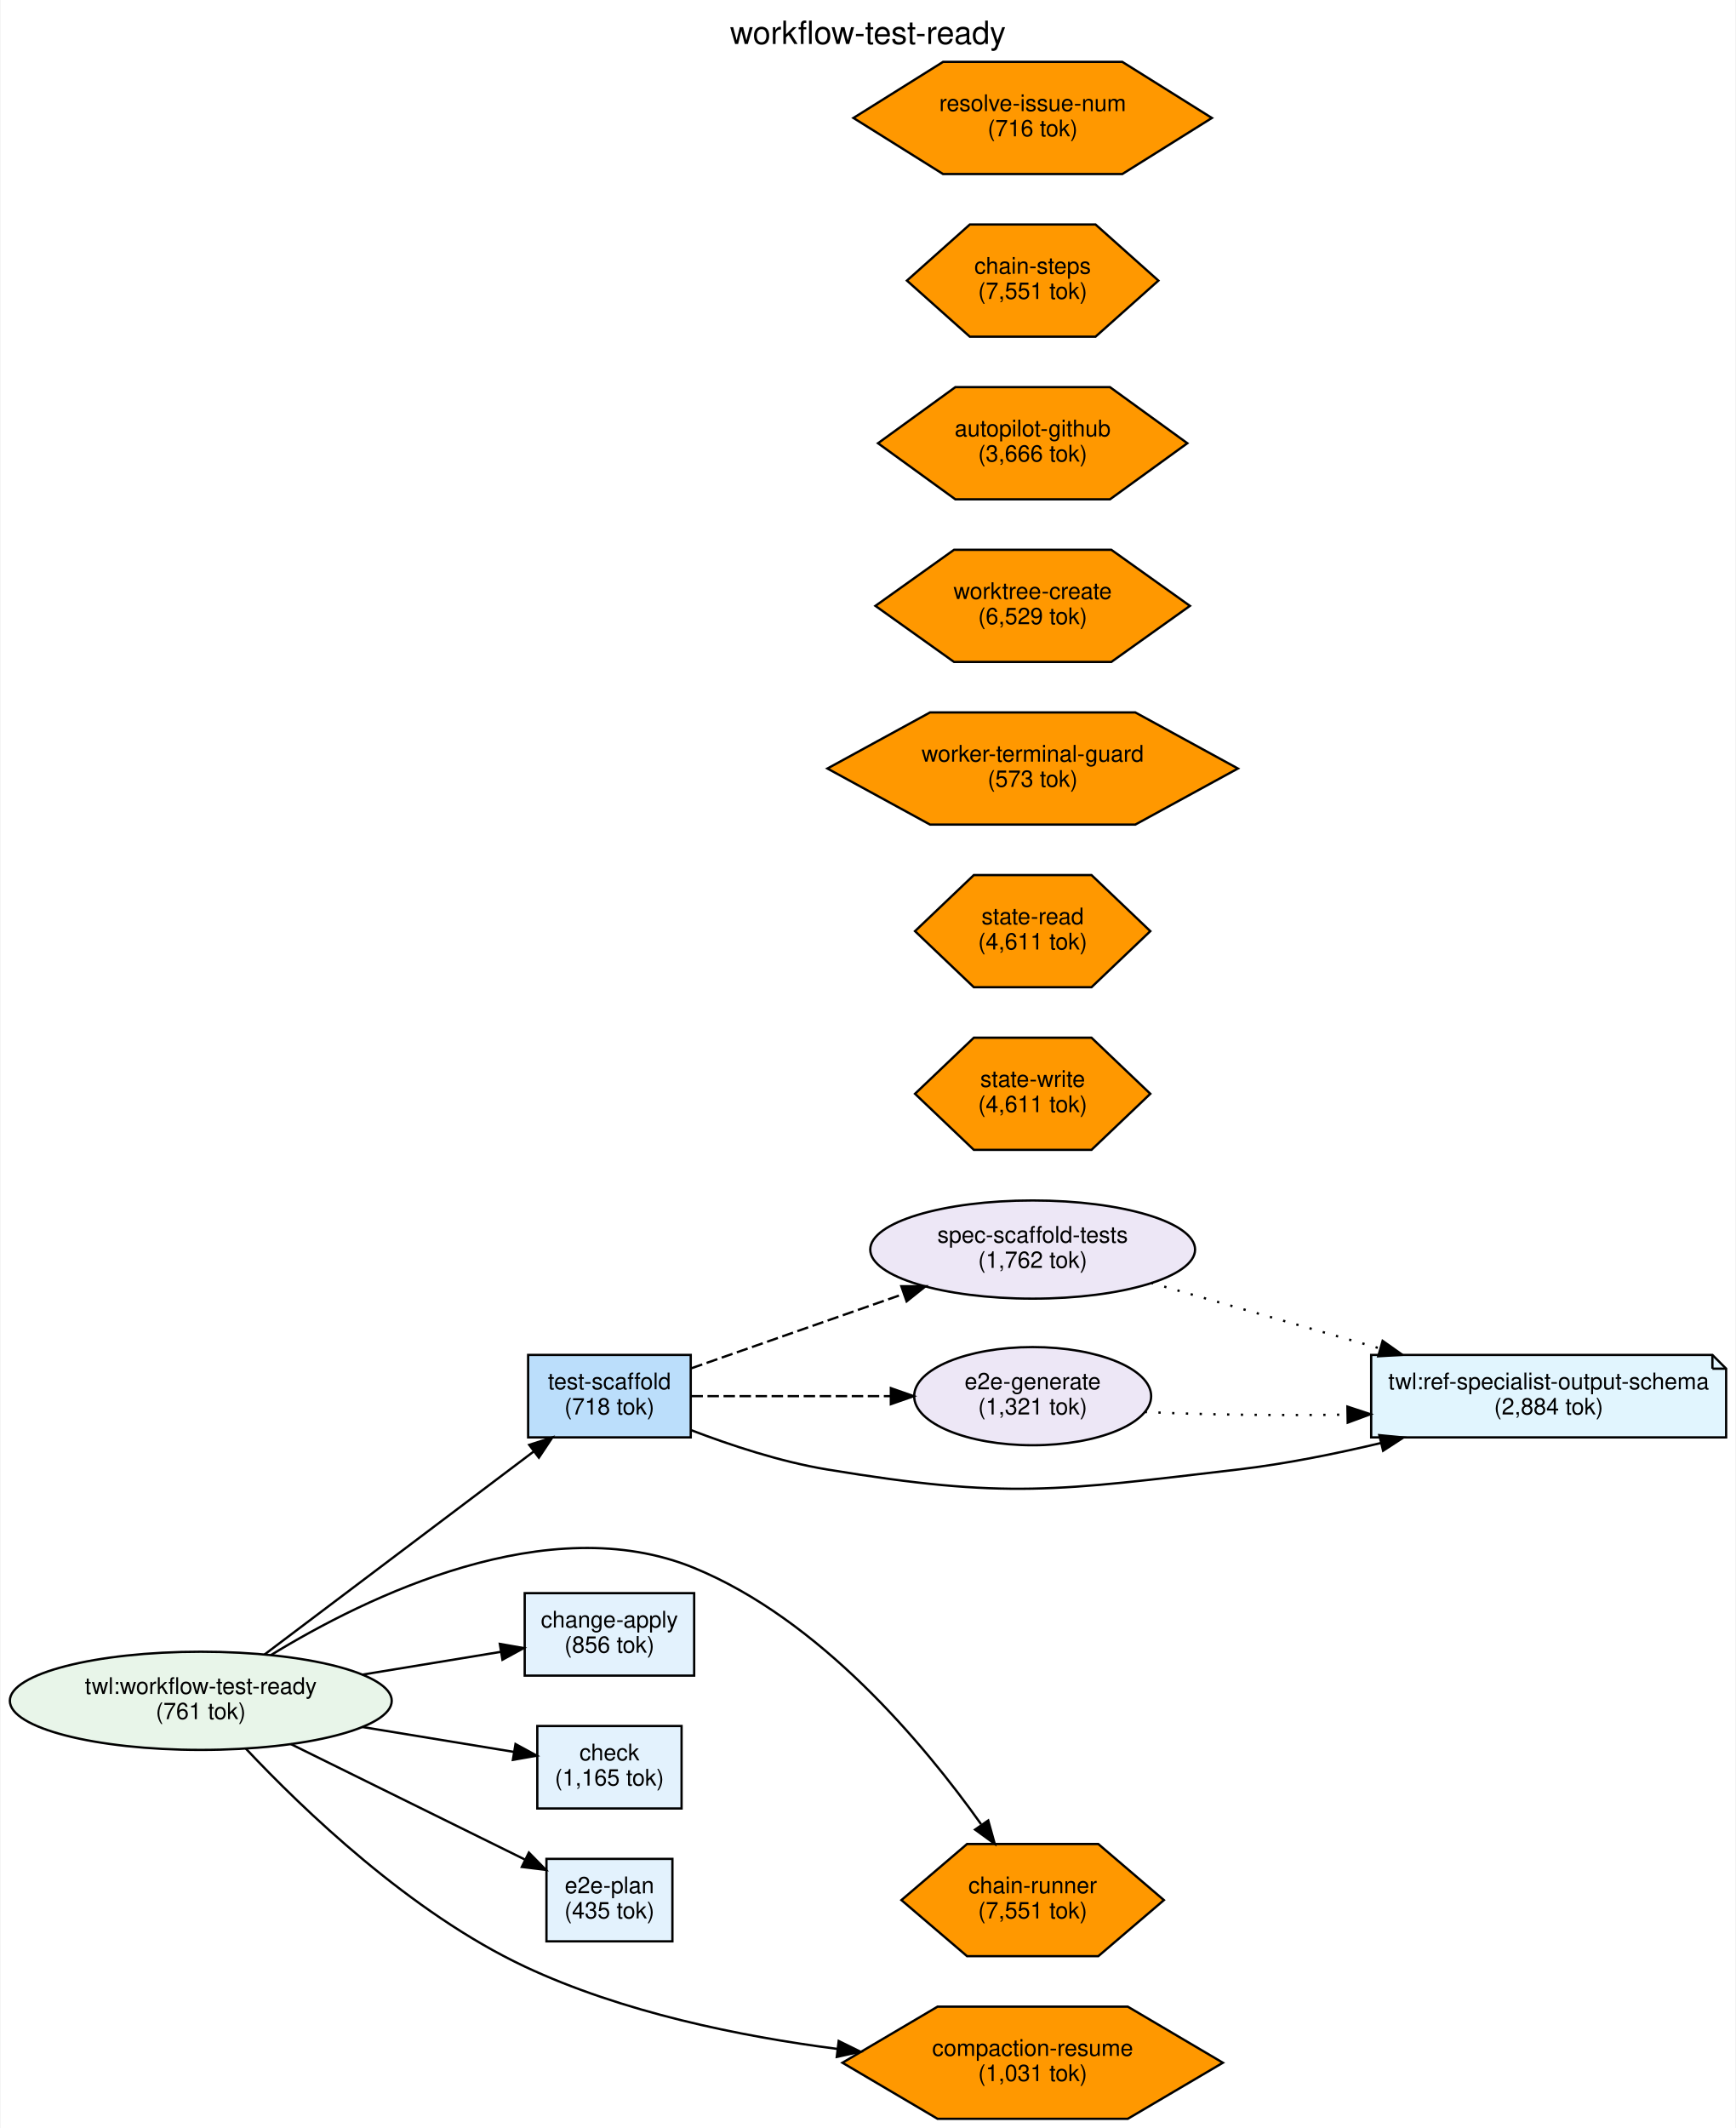
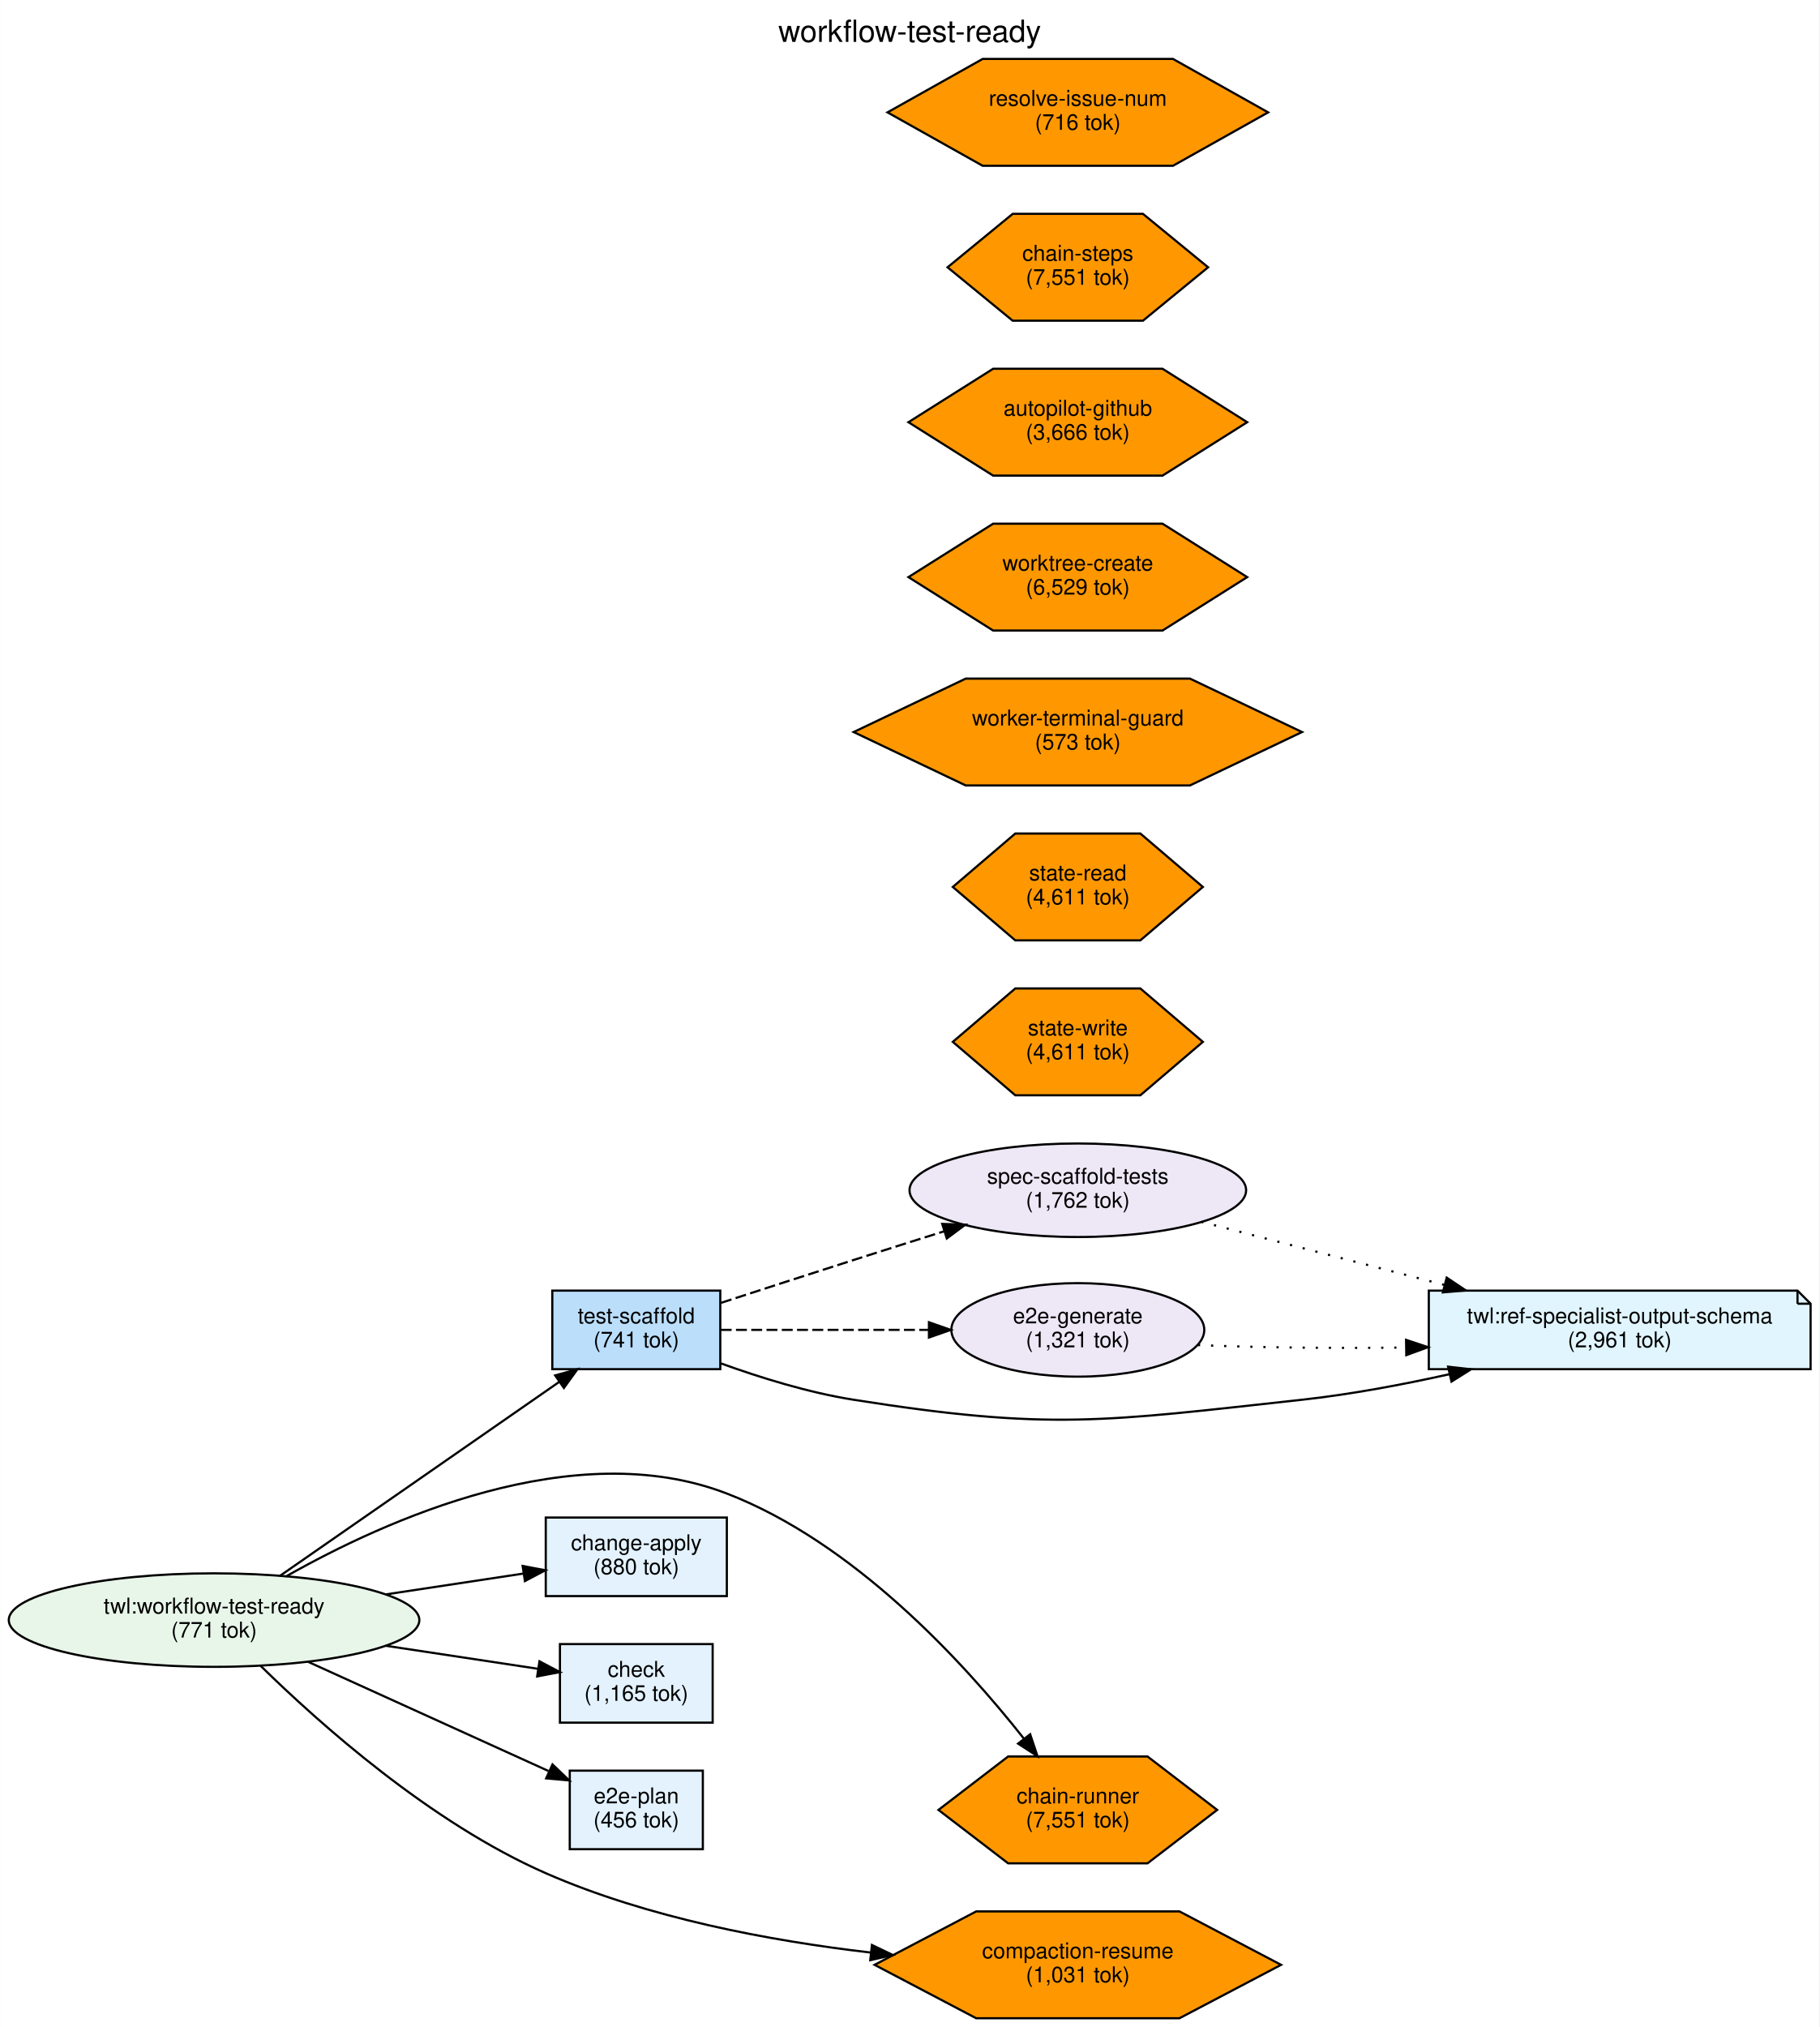
- <svg xmlns="http://www.w3.org/2000/svg" width="758pt" height="929pt" viewBox="0.00 0.00 757.51 928.99">
+ <svg xmlns="http://www.w3.org/2000/svg" width="834pt" height="929pt" viewBox="0.00 0.00 833.85 928.99">
  <g id="graph0" class="graph" transform="scale(1 1) rotate(0) translate(4 924.99)">
-     <polygon fill="white" stroke="transparent" points="-4,4 -4,-924.99 753.51,-924.99 753.51,4 -4,4" />
-     <text text-anchor="middle" x="374.75" y="-905.79" font-family="Helvetica,sans-Serif" font-size="14.00">workflow-test-ready</text>
+     <polygon fill="white" stroke="transparent" points="-4,4 -4,-924.99 829.85,-924.99 829.85,4 -4,4" />
+     <text text-anchor="middle" x="412.92" y="-905.79" font-family="Helvetica,sans-Serif" font-size="14.00">workflow-test-ready</text>
    <g id="node1" class="node">
-       <ellipse fill="#e8f5e9" stroke="black" cx="83.44" cy="-182.49" rx="83.38" ry="21.43" />
-       <text text-anchor="middle" x="83.44" y="-185.49" font-family="Helvetica,sans-Serif" font-size="10.00">twl:workflow-test-ready</text>
-       <text text-anchor="middle" x="83.44" y="-174.49" font-family="Helvetica,sans-Serif" font-size="10.00">(761 tok)</text>
+       <ellipse fill="#e8f5e9" stroke="black" cx="94.05" cy="-182.49" rx="94.09" ry="21.43" />
+       <text text-anchor="middle" x="94.05" y="-185.49" font-family="Helvetica,sans-Serif" font-size="10.00">twl:workflow-test-ready</text>
+       <text text-anchor="middle" x="94.05" y="-174.49" font-family="Helvetica,sans-Serif" font-size="10.00">(771 tok)</text>
    </g>
    <g id="node3" class="node">
-       <polygon fill="#e3f2fd" stroke="black" points="298.88,-229.49 224.88,-229.49 224.88,-193.49 298.88,-193.49 298.88,-229.49" />
-       <text text-anchor="middle" x="261.88" y="-214.49" font-family="Helvetica,sans-Serif" font-size="10.00">change-apply</text>
-       <text text-anchor="middle" x="261.88" y="-203.49" font-family="Helvetica,sans-Serif" font-size="10.00">(856 tok)</text>
+       <polygon fill="#e3f2fd" stroke="black" points="329.09,-229.49 246.09,-229.49 246.09,-193.49 329.09,-193.49 329.09,-229.49" />
+       <text text-anchor="middle" x="287.59" y="-214.49" font-family="Helvetica,sans-Serif" font-size="10.00">change-apply</text>
+       <text text-anchor="middle" x="287.59" y="-203.49" font-family="Helvetica,sans-Serif" font-size="10.00">(880 tok)</text>
    </g>
    <g id="edge2" class="edge">
-       <path fill="none" stroke="black" d="M153.92,-193.91C174.26,-197.26 196,-200.83 214.52,-203.88" />
-       <polygon fill="black" stroke="black" points="214.02,-207.34 224.46,-205.51 215.16,-200.43 214.02,-207.34" />
+       <path fill="none" stroke="black" d="M172.68,-194.25C193.95,-197.47 216.46,-200.88 235.81,-203.81" />
+       <polygon fill="black" stroke="black" points="235.49,-207.3 245.9,-205.33 236.54,-200.38 235.49,-207.3" />
    </g>
    <g id="node4" class="node">
-       <polygon fill="#e3f2fd" stroke="black" points="293.38,-171.49 230.38,-171.49 230.38,-135.49 293.38,-135.49 293.38,-171.49" />
-       <text text-anchor="middle" x="261.88" y="-156.49" font-family="Helvetica,sans-Serif" font-size="10.00">check</text>
-       <text text-anchor="middle" x="261.88" y="-145.49" font-family="Helvetica,sans-Serif" font-size="10.00">(1,165 tok)</text>
+       <polygon fill="#e3f2fd" stroke="black" points="322.59,-171.49 252.59,-171.49 252.59,-135.49 322.59,-135.49 322.59,-171.49" />
+       <text text-anchor="middle" x="287.59" y="-156.49" font-family="Helvetica,sans-Serif" font-size="10.00">check</text>
+       <text text-anchor="middle" x="287.59" y="-145.49" font-family="Helvetica,sans-Serif" font-size="10.00">(1,165 tok)</text>
    </g>
    <g id="edge3" class="edge">
-       <path fill="none" stroke="black" d="M153.92,-171.07C176.32,-167.39 200.4,-163.43 220.04,-160.21" />
-       <polygon fill="black" stroke="black" points="220.86,-163.62 230.16,-158.54 219.72,-156.71 220.86,-163.62" />
+       <path fill="none" stroke="black" d="M172.68,-170.74C196.45,-167.14 221.78,-163.31 242.49,-160.17" />
+       <polygon fill="black" stroke="black" points="243.21,-163.6 252.57,-158.65 242.16,-156.68 243.21,-163.6" />
    </g>
    <g id="node5" class="node">
-       <polygon fill="#e3f2fd" stroke="black" points="289.38,-113.49 234.38,-113.49 234.38,-77.49 289.38,-77.49 289.38,-113.49" />
-       <text text-anchor="middle" x="261.88" y="-98.49" font-family="Helvetica,sans-Serif" font-size="10.00">e2e-plan</text>
-       <text text-anchor="middle" x="261.88" y="-87.49" font-family="Helvetica,sans-Serif" font-size="10.00">(435 tok)</text>
+       <polygon fill="#e3f2fd" stroke="black" points="318.09,-113.49 257.09,-113.49 257.09,-77.49 318.09,-77.49 318.09,-113.49" />
+       <text text-anchor="middle" x="287.59" y="-98.49" font-family="Helvetica,sans-Serif" font-size="10.00">e2e-plan</text>
+       <text text-anchor="middle" x="287.59" y="-87.49" font-family="Helvetica,sans-Serif" font-size="10.00">(456 tok)</text>
    </g>
    <g id="edge4" class="edge">
-       <path fill="none" stroke="black" d="M122.72,-163.62C153.09,-148.65 195.22,-127.87 224.95,-113.21" />
-       <polygon fill="black" stroke="black" points="226.71,-116.24 234.13,-108.68 223.62,-109.97 226.71,-116.24" />
+       <path fill="none" stroke="black" d="M137.08,-163.4C169.92,-148.49 215.21,-127.92 247.32,-113.33" />
+       <polygon fill="black" stroke="black" points="249.17,-116.33 256.83,-109.01 246.28,-109.96 249.17,-116.33" />
    </g>
    <g id="node6" class="node">
-       <polygon fill="#bbdefb" stroke="black" points="297.38,-333.49 226.38,-333.49 226.38,-297.49 297.38,-297.49 297.38,-333.49" />
-       <text text-anchor="middle" x="261.88" y="-318.49" font-family="Helvetica,sans-Serif" font-size="10.00">test-scaffold</text>
-       <text text-anchor="middle" x="261.88" y="-307.49" font-family="Helvetica,sans-Serif" font-size="10.00">(718 tok)</text>
+       <polygon fill="#bbdefb" stroke="black" points="326.09,-333.49 249.09,-333.49 249.09,-297.49 326.09,-297.49 326.09,-333.49" />
+       <text text-anchor="middle" x="287.59" y="-318.49" font-family="Helvetica,sans-Serif" font-size="10.00">test-scaffold</text>
+       <text text-anchor="middle" x="287.59" y="-307.49" font-family="Helvetica,sans-Serif" font-size="10.00">(741 tok)</text>
    </g>
    <g id="edge1" class="edge">
-       <path fill="none" stroke="black" d="M111.24,-202.69C142.79,-226.48 195.14,-265.94 228.81,-291.33" />
-       <polygon fill="black" stroke="black" points="226.86,-294.23 236.95,-297.46 231.07,-288.64 226.86,-294.23" />
+       <path fill="none" stroke="black" d="M124.14,-202.69C158.53,-226.58 215.71,-266.28 252.25,-291.65" />
+       <polygon fill="black" stroke="black" points="250.4,-294.63 260.61,-297.46 254.4,-288.88 250.4,-294.63" />
    </g>
    <g id="node11" class="node">
-       <polygon fill="#ff9800" stroke="black" points="504,-95.49 475.35,-119.98 418.04,-119.98 389.38,-95.49 418.04,-71.01 475.35,-71.01 504,-95.49" />
-       <text text-anchor="middle" x="446.69" y="-98.49" font-family="Helvetica,sans-Serif" font-size="10.00">chain-runner</text>
-       <text text-anchor="middle" x="446.69" y="-87.49" font-family="Helvetica,sans-Serif" font-size="10.00">(7,551 tok)</text>
+       <polygon fill="#ff9800" stroke="black" points="553.84,-95.49 521.91,-119.98 458.03,-119.98 426.09,-95.49 458.03,-71.01 521.91,-71.01 553.84,-95.49" />
+       <text text-anchor="middle" x="489.97" y="-98.49" font-family="Helvetica,sans-Serif" font-size="10.00">chain-runner</text>
+       <text text-anchor="middle" x="489.97" y="-87.49" font-family="Helvetica,sans-Serif" font-size="10.00">(7,551 tok)</text>
    </g>
    <g id="edge5" class="edge">
-       <path fill="none" stroke="black" d="M113.99,-202.41C156.06,-228.13 235.19,-266.64 298.88,-240.49 353.72,-217.98 399,-163.99 424.17,-128.62" />
-       <polygon fill="black" stroke="black" points="427.29,-130.26 430.13,-120.06 421.55,-126.27 427.29,-130.26" />
+       <path fill="none" stroke="black" d="M126.86,-202.4C172.61,-228.37 259.18,-267.47 329.09,-240.49 387.18,-218.07 437.23,-163.66 465.19,-128.24" />
+       <polygon fill="black" stroke="black" points="468.13,-130.16 471.48,-120.11 462.59,-125.88 468.13,-130.16" />
    </g>
    <g id="node16" class="node">
-       <polygon fill="#ff9800" stroke="black" points="529.76,-24.49 488.22,-48.98 405.16,-48.98 363.63,-24.49 405.16,-0.01 488.22,-0.01 529.76,-24.49" />
-       <text text-anchor="middle" x="446.69" y="-27.49" font-family="Helvetica,sans-Serif" font-size="10.00">compaction-resume</text>
-       <text text-anchor="middle" x="446.69" y="-16.49" font-family="Helvetica,sans-Serif" font-size="10.00">(1,031 tok)</text>
+       <polygon fill="#ff9800" stroke="black" points="583.13,-24.49 536.55,-48.98 443.39,-48.98 396.81,-24.49 443.39,-0.01 536.55,-0.01 583.13,-24.49" />
+       <text text-anchor="middle" x="489.97" y="-27.49" font-family="Helvetica,sans-Serif" font-size="10.00">compaction-resume</text>
+       <text text-anchor="middle" x="489.97" y="-16.49" font-family="Helvetica,sans-Serif" font-size="10.00">(1,031 tok)</text>
    </g>
    <g id="edge6" class="edge">
-       <path fill="none" stroke="black" d="M103.11,-161.62C128.09,-135.07 175.07,-89.89 224.88,-66.49 267.47,-46.49 318.93,-36.01 361.45,-30.52" />
-       <polygon fill="black" stroke="black" points="361.99,-33.98 371.5,-29.3 361.15,-27.03 361.99,-33.98" />
+       <path fill="none" stroke="black" d="M115.39,-161.52C142.56,-134.88 193.4,-89.59 246.09,-66.49 292.83,-46.01 348.72,-35.5 395.11,-30.11" />
+       <polygon fill="black" stroke="black" points="395.6,-33.58 405.16,-29 394.83,-26.62 395.6,-33.58" />
    </g>
    <g id="node2" class="node">
-       <polygon fill="#e1f5fe" stroke="black" points="743.51,-333.49 594.51,-333.49 594.51,-297.49 749.51,-297.49 749.51,-327.49 743.51,-333.49" />
-       <polyline fill="none" stroke="black" points="743.51,-333.49 743.51,-327.49 " />
-       <polyline fill="none" stroke="black" points="749.51,-327.49 743.51,-327.49 " />
-       <text text-anchor="middle" x="672.01" y="-318.49" font-family="Helvetica,sans-Serif" font-size="10.00">twl:ref-specialist-output-schema</text>
-       <text text-anchor="middle" x="672.01" y="-307.49" font-family="Helvetica,sans-Serif" font-size="10.00">(2,884 tok)</text>
+       <polygon fill="#e1f5fe" stroke="black" points="819.85,-333.49 650.85,-333.49 650.85,-297.49 825.85,-297.49 825.85,-327.49 819.85,-333.49" />
+       <polyline fill="none" stroke="black" points="819.85,-333.49 819.85,-327.49 " />
+       <polyline fill="none" stroke="black" points="825.85,-327.49 819.85,-327.49 " />
+       <text text-anchor="middle" x="738.35" y="-318.49" font-family="Helvetica,sans-Serif" font-size="10.00">twl:ref-specialist-output-schema</text>
+       <text text-anchor="middle" x="738.35" y="-307.49" font-family="Helvetica,sans-Serif" font-size="10.00">(2,961 tok)</text>
    </g>
    <g id="edge9" class="edge">
-       <path fill="none" stroke="black" d="M297.44,-300.69C314.9,-294 336.64,-286.85 356.88,-283.49 435.64,-270.46 457.22,-274.19 536.51,-283.49 556.9,-285.89 578.68,-290.25 598.65,-295.01" />
-       <polygon fill="black" stroke="black" points="598.05,-298.47 608.6,-297.44 599.72,-291.67 598.05,-298.47" />
+       <path fill="none" stroke="black" d="M326.26,-300.18C344.33,-293.63 366.49,-286.76 387.09,-283.49 477.41,-269.19 501.94,-273.55 592.85,-283.49 615,-285.92 638.72,-290.37 660.41,-295.2" />
+       <polygon fill="black" stroke="black" points="659.69,-298.63 670.22,-297.44 661.25,-291.8 659.69,-298.63" />
    </g>
    <g id="node7" class="node">
-       <ellipse fill="#ede7f6" stroke="black" cx="446.69" cy="-379.49" rx="70.92" ry="21.43" />
-       <text text-anchor="middle" x="446.69" y="-382.49" font-family="Helvetica,sans-Serif" font-size="10.00">spec-scaffold-tests</text>
-       <text text-anchor="middle" x="446.69" y="-371.49" font-family="Helvetica,sans-Serif" font-size="10.00">(1,762 tok)</text>
+       <ellipse fill="#ede7f6" stroke="black" cx="489.97" cy="-379.49" rx="77.15" ry="21.43" />
+       <text text-anchor="middle" x="489.97" y="-382.49" font-family="Helvetica,sans-Serif" font-size="10.00">spec-scaffold-tests</text>
+       <text text-anchor="middle" x="489.97" y="-371.49" font-family="Helvetica,sans-Serif" font-size="10.00">(1,762 tok)</text>
    </g>
    <g id="edge7" class="edge">
-       <path fill="none" stroke="black" stroke-dasharray="5,2" d="M297.69,-327.68C323.87,-336.85 360.25,-349.58 390.39,-360.13" />
-       <polygon fill="black" stroke="black" points="389.34,-363.48 399.94,-363.48 391.65,-356.87 389.34,-363.48" />
+       <path fill="none" stroke="black" stroke-dasharray="5,2" d="M326.45,-327.89C344.75,-333.86 367.05,-341.09 387.09,-347.49 400.52,-351.79 414.96,-356.35 428.63,-360.65" />
+       <polygon fill="black" stroke="black" points="427.82,-364.07 438.41,-363.72 429.92,-357.39 427.82,-364.07" />
    </g>
    <g id="node8" class="node">
-       <ellipse fill="#ede7f6" stroke="black" cx="446.69" cy="-315.49" rx="51.74" ry="21.43" />
-       <text text-anchor="middle" x="446.69" y="-318.49" font-family="Helvetica,sans-Serif" font-size="10.00">e2e-generate</text>
-       <text text-anchor="middle" x="446.69" y="-307.49" font-family="Helvetica,sans-Serif" font-size="10.00">(1,321 tok)</text>
+       <ellipse fill="#ede7f6" stroke="black" cx="489.97" cy="-315.49" rx="57.97" ry="21.43" />
+       <text text-anchor="middle" x="489.97" y="-318.49" font-family="Helvetica,sans-Serif" font-size="10.00">e2e-generate</text>
+       <text text-anchor="middle" x="489.97" y="-307.49" font-family="Helvetica,sans-Serif" font-size="10.00">(1,321 tok)</text>
    </g>
    <g id="edge8" class="edge">
-       <path fill="none" stroke="black" stroke-dasharray="5,2" d="M297.69,-315.49C322.25,-315.49 355.79,-315.49 384.74,-315.49" />
-       <polygon fill="black" stroke="black" points="384.76,-318.99 394.76,-315.49 384.76,-311.99 384.76,-318.99" />
+       <path fill="none" stroke="black" stroke-dasharray="5,2" d="M326.28,-315.49C353.08,-315.49 389.82,-315.49 421.6,-315.49" />
+       <polygon fill="black" stroke="black" points="421.73,-318.99 431.73,-315.49 421.73,-311.99 421.73,-318.99" />
    </g>
    <g id="edge10" class="edge">
-       <path fill="none" stroke="black" stroke-dasharray="1,5" d="M498.37,-364.97C527.87,-356.52 565.57,-345.71 598.21,-336.36" />
-       <polygon fill="black" stroke="black" points="599.51,-339.63 608.16,-333.51 597.59,-332.9 599.51,-339.63" />
+       <path fill="none" stroke="black" stroke-dasharray="1,5" d="M546.57,-365.05C579.39,-356.53 621.48,-345.59 657.78,-336.16" />
+       <polygon fill="black" stroke="black" points="659.05,-339.45 667.85,-333.55 657.29,-332.68 659.05,-339.45" />
    </g>
    <g id="edge11" class="edge">
-       <path fill="none" stroke="black" stroke-dasharray="1,5" d="M495.6,-308.58C521.39,-307.36 554.01,-306.98 584.1,-307.43" />
-       <polygon fill="black" stroke="black" points="584.13,-310.93 594.19,-307.61 584.26,-303.93 584.13,-310.93" />
+       <path fill="none" stroke="black" stroke-dasharray="1,5" d="M545.04,-308.53C572.9,-307.37 607.74,-306.99 640.09,-307.41" />
+       <polygon fill="black" stroke="black" points="640.43,-310.92 650.49,-307.57 640.54,-303.92 640.43,-310.92" />
    </g>
    <g id="node9" class="node">
-       <polygon fill="#ff9800" stroke="black" points="498.07,-518.49 472.38,-542.98 421,-542.98 395.31,-518.49 421,-494.01 472.38,-494.01 498.07,-518.49" />
-       <text text-anchor="middle" x="446.69" y="-521.49" font-family="Helvetica,sans-Serif" font-size="10.00">state-read</text>
-       <text text-anchor="middle" x="446.69" y="-510.49" font-family="Helvetica,sans-Serif" font-size="10.00">(4,611 tok)</text>
+       <polygon fill="#ff9800" stroke="black" points="547.28,-518.49 518.62,-542.98 461.31,-542.98 432.66,-518.49 461.31,-494.01 518.62,-494.01 547.28,-518.49" />
+       <text text-anchor="middle" x="489.97" y="-521.49" font-family="Helvetica,sans-Serif" font-size="10.00">state-read</text>
+       <text text-anchor="middle" x="489.97" y="-510.49" font-family="Helvetica,sans-Serif" font-size="10.00">(4,611 tok)</text>
    </g>
    <g id="node10" class="node">
-       <polygon fill="#ff9800" stroke="black" points="498.07,-447.49 472.38,-471.98 421,-471.98 395.31,-447.49 421,-423.01 472.38,-423.01 498.07,-447.49" />
-       <text text-anchor="middle" x="446.69" y="-450.49" font-family="Helvetica,sans-Serif" font-size="10.00">state-write</text>
-       <text text-anchor="middle" x="446.69" y="-439.49" font-family="Helvetica,sans-Serif" font-size="10.00">(4,611 tok)</text>
+       <polygon fill="#ff9800" stroke="black" points="547.28,-447.49 518.62,-471.98 461.31,-471.98 432.66,-447.49 461.31,-423.01 518.62,-423.01 547.28,-447.49" />
+       <text text-anchor="middle" x="489.97" y="-450.49" font-family="Helvetica,sans-Serif" font-size="10.00">state-write</text>
+       <text text-anchor="middle" x="489.97" y="-439.49" font-family="Helvetica,sans-Serif" font-size="10.00">(4,611 tok)</text>
    </g>
    <g id="node12" class="node">
-       <polygon fill="#ff9800" stroke="black" points="536.32,-589.49 491.51,-613.98 401.88,-613.98 357.06,-589.49 401.88,-565.01 491.51,-565.01 536.32,-589.49" />
-       <text text-anchor="middle" x="446.69" y="-592.49" font-family="Helvetica,sans-Serif" font-size="10.00">worker-terminal-guard</text>
-       <text text-anchor="middle" x="446.69" y="-581.49" font-family="Helvetica,sans-Serif" font-size="10.00">(573 tok)</text>
+       <polygon fill="#ff9800" stroke="black" points="592.73,-589.49 541.35,-613.98 438.59,-613.98 387.21,-589.49 438.59,-565.01 541.35,-565.01 592.73,-589.49" />
+       <text text-anchor="middle" x="489.97" y="-592.49" font-family="Helvetica,sans-Serif" font-size="10.00">worker-terminal-guard</text>
+       <text text-anchor="middle" x="489.97" y="-581.49" font-family="Helvetica,sans-Serif" font-size="10.00">(573 tok)</text>
    </g>
    <g id="node13" class="node">
-       <polygon fill="#ff9800" stroke="black" points="515.36,-660.49 481.03,-684.98 412.36,-684.98 378.02,-660.49 412.36,-636.01 481.03,-636.01 515.36,-660.49" />
-       <text text-anchor="middle" x="446.69" y="-663.49" font-family="Helvetica,sans-Serif" font-size="10.00">worktree-create</text>
-       <text text-anchor="middle" x="446.69" y="-652.49" font-family="Helvetica,sans-Serif" font-size="10.00">(6,529 tok)</text>
+       <polygon fill="#ff9800" stroke="black" points="567.6,-660.49 528.79,-684.98 451.15,-684.98 412.33,-660.49 451.15,-636.01 528.79,-636.01 567.6,-660.49" />
+       <text text-anchor="middle" x="489.97" y="-663.49" font-family="Helvetica,sans-Serif" font-size="10.00">worktree-create</text>
+       <text text-anchor="middle" x="489.97" y="-652.49" font-family="Helvetica,sans-Serif" font-size="10.00">(6,529 tok)</text>
    </g>
    <g id="node14" class="node">
-       <polygon fill="#ff9800" stroke="black" points="514.23,-731.49 480.46,-755.98 412.92,-755.98 379.15,-731.49 412.92,-707.01 480.46,-707.01 514.23,-731.49" />
-       <text text-anchor="middle" x="446.69" y="-734.49" font-family="Helvetica,sans-Serif" font-size="10.00">autopilot-github</text>
-       <text text-anchor="middle" x="446.69" y="-723.49" font-family="Helvetica,sans-Serif" font-size="10.00">(3,666 tok)</text>
+       <polygon fill="#ff9800" stroke="black" points="567.6,-731.49 528.79,-755.98 451.15,-755.98 412.33,-731.49 451.15,-707.01 528.79,-707.01 567.6,-731.49" />
+       <text text-anchor="middle" x="489.97" y="-734.49" font-family="Helvetica,sans-Serif" font-size="10.00">autopilot-github</text>
+       <text text-anchor="middle" x="489.97" y="-723.49" font-family="Helvetica,sans-Serif" font-size="10.00">(3,666 tok)</text>
    </g>
    <g id="node15" class="node">
-       <polygon fill="#ff9800" stroke="black" points="501.6,-802.49 474.15,-826.98 419.24,-826.98 391.78,-802.49 419.24,-778.01 474.15,-778.01 501.6,-802.49" />
-       <text text-anchor="middle" x="446.69" y="-805.49" font-family="Helvetica,sans-Serif" font-size="10.00">chain-steps</text>
-       <text text-anchor="middle" x="446.69" y="-794.49" font-family="Helvetica,sans-Serif" font-size="10.00">(7,551 tok)</text>
+       <polygon fill="#ff9800" stroke="black" points="549.68,-802.49 519.82,-826.98 460.11,-826.98 430.26,-802.49 460.11,-778.01 519.82,-778.01 549.68,-802.49" />
+       <text text-anchor="middle" x="489.97" y="-805.49" font-family="Helvetica,sans-Serif" font-size="10.00">chain-steps</text>
+       <text text-anchor="middle" x="489.97" y="-794.49" font-family="Helvetica,sans-Serif" font-size="10.00">(7,551 tok)</text>
    </g>
    <g id="node17" class="node">
-       <polygon fill="#ff9800" stroke="black" points="524.96,-873.49 485.83,-897.98 407.56,-897.98 368.42,-873.49 407.56,-849.01 485.83,-849.01 524.96,-873.49" />
-       <text text-anchor="middle" x="446.69" y="-876.49" font-family="Helvetica,sans-Serif" font-size="10.00">resolve-issue-num</text>
-       <text text-anchor="middle" x="446.69" y="-865.49" font-family="Helvetica,sans-Serif" font-size="10.00">(716 tok)</text>
+       <polygon fill="#ff9800" stroke="black" points="577.2,-873.49 533.58,-897.98 446.35,-897.98 402.74,-873.49 446.35,-849.01 533.58,-849.01 577.2,-873.49" />
+       <text text-anchor="middle" x="489.97" y="-876.49" font-family="Helvetica,sans-Serif" font-size="10.00">resolve-issue-num</text>
+       <text text-anchor="middle" x="489.97" y="-865.49" font-family="Helvetica,sans-Serif" font-size="10.00">(716 tok)</text>
    </g>
  </g>
</svg>
